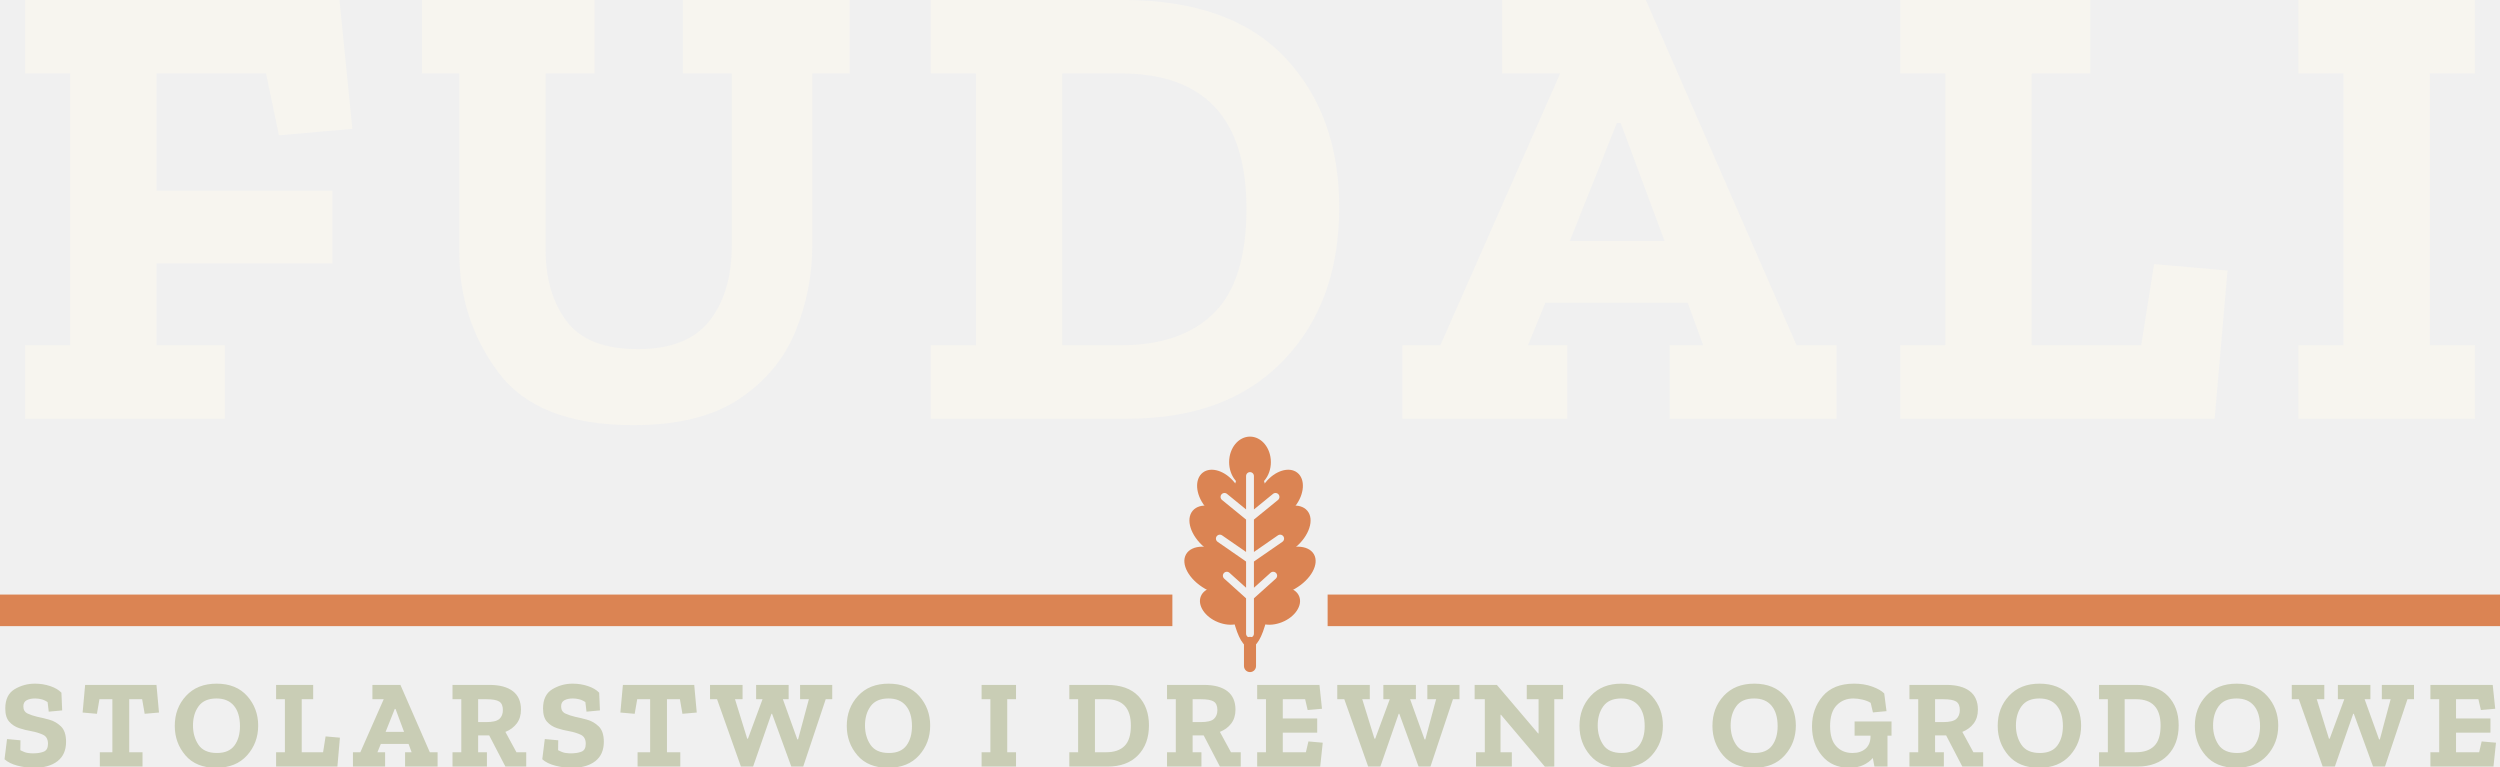
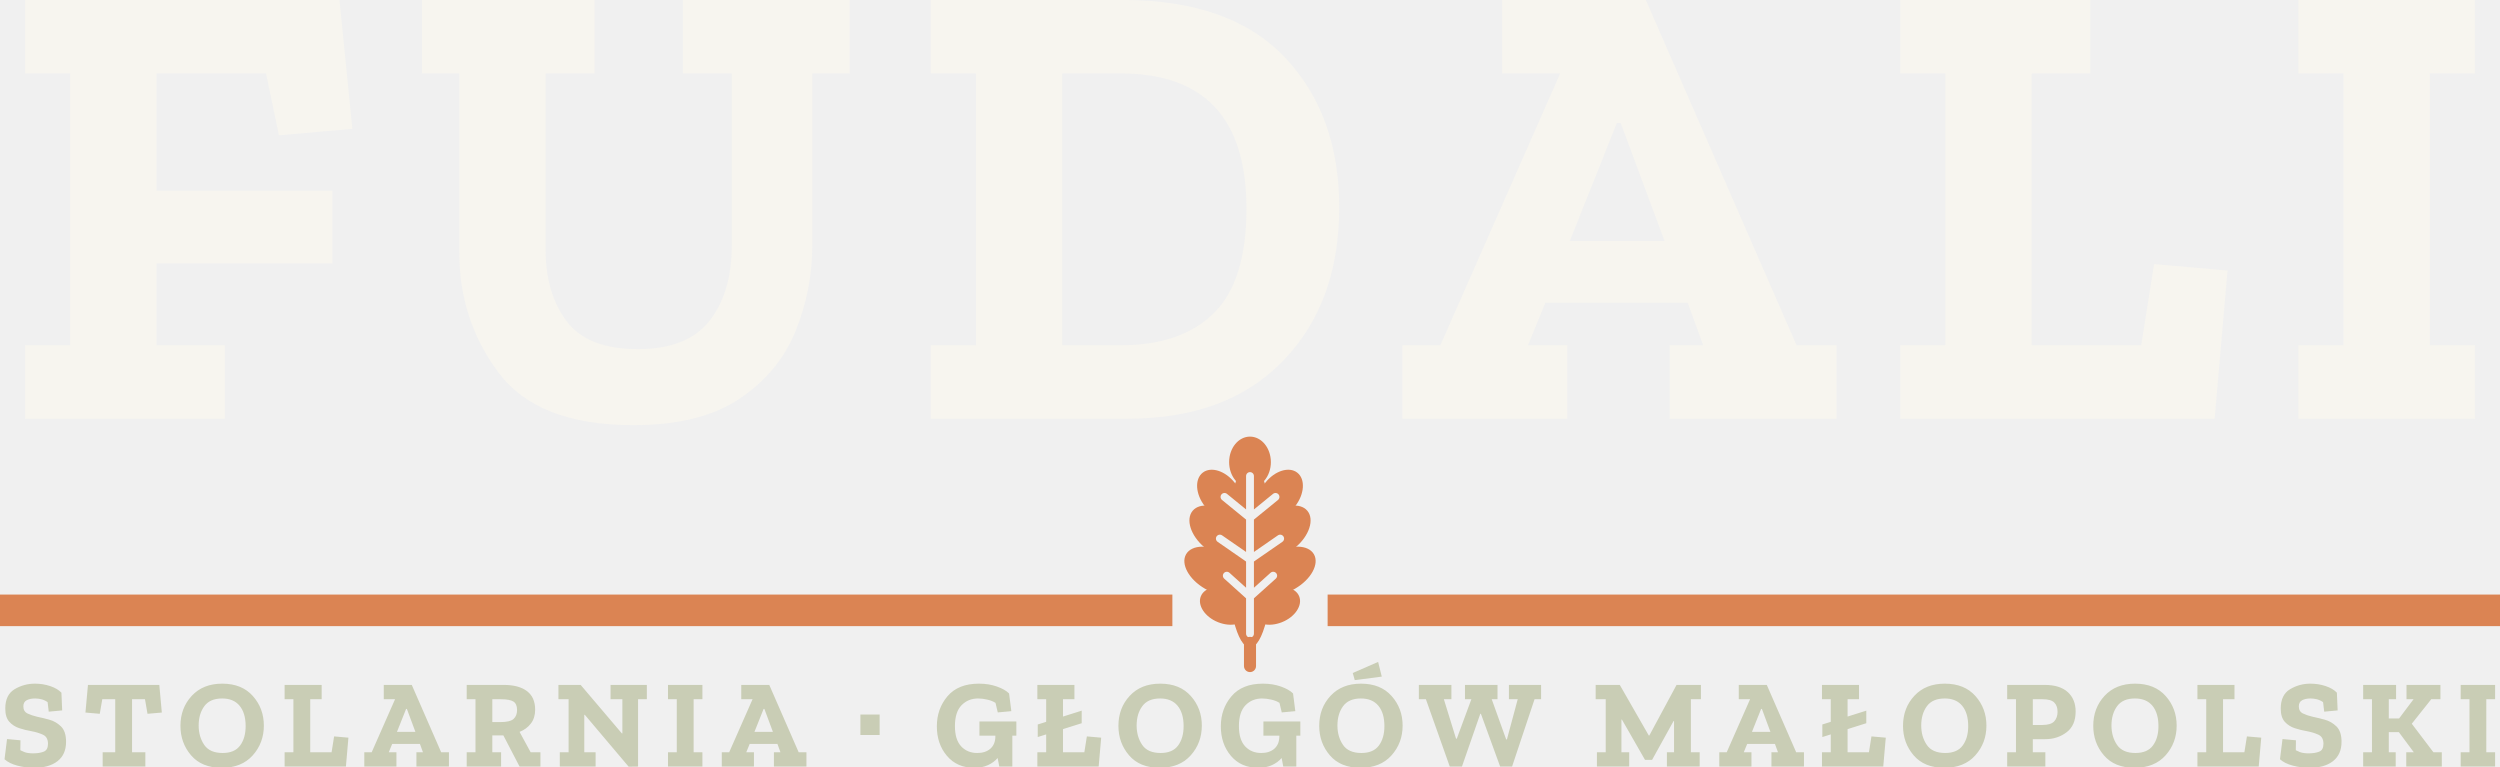
<svg xmlns="http://www.w3.org/2000/svg" viewBox="0 0 388.1 119.0" width="388.1" height="119.0">
  <g transform="translate(0 0.0)">
    <path d="M54.7 -45.0 43.3 -44.0 41.3 -53.6H24.3V-35.4H51.6V-24.1H24.3V-11.4H34.9V0.0H3.9V-11.4H10.9V-53.6H3.9V-65.0H52.7Z M131.9 -53.6H126.1V-26.9Q126.1 -20.0 123.5 -13.6Q120.9 -7.2 114.8 -3.1Q108.7 1.0 98.3 1.0Q83.5 1.0 77.4 -7.15Q71.3 -15.3 71.3 -25.8V-53.6H65.5V-65.0H92.3V-53.6H84.7V-26.2Q84.7 -19.5 87.95 -15.15Q91.2 -10.8 99.0 -10.8Q106.7 -10.8 110.15 -15.2Q113.6 -19.6 113.6 -26.9V-53.6H106.0V-65.0H131.9Z M207.9 -32.8Q207.9 -18.0 199.2 -9.0Q190.5 0.0 175.1 0.0H144.5V-11.4H151.5V-53.6H144.5V-65.0H174.3Q191 -65.0 199.45 -56.1Q207.9 -47.2 207.9 -32.8ZM193.5 -32.6Q193.5 -53.6 174 -53.6H164.9V-11.4H174Q183.4 -11.4 188.45 -16.4Q193.5 -21.4 193.5 -32.6Z M285.1 0.0H259.2V-11.4H264.4L262 -18.0H239.9L237.2 -11.4H243.3V0.0H217.7V-11.4H223.6L242.2 -53.6H233.2V-65.0H255.5L278.9 -11.4H285.1ZM258.4 -27.6 251.6 -45.9H251L243.7 -27.6Z M343.8 0.0H295.0V-11.4H302.0V-53.6H295.0V-65.0H324.5V-53.6H315.4V-11.4H332.4L334.4 -24.0L345.8 -23.0Z M384.2 0.0H356.8V-11.4H363.8V-53.6H356.8V-65.0H384.2V-53.6H377.2V-11.4H384.2Z" fill="#F7F5EF" transform="translate(0 65.0)" />
    <rect x="0" y="92.3" width="182.0" height="4.9" fill="#DB8453" />
    <rect x="206.1" y="92.3" width="182.0" height="4.9" fill="#DB8453" />
    <g transform="translate(194.05 68.14) rotate(0)">
-       <mask id="m22053835" maskUnits="userSpaceOnUse" x="-18.0" y="-1.8" width="36.0" height="45.0">
+       <mask id="m11399904" maskUnits="userSpaceOnUse" x="-18.0" y="-1.8" width="36.0" height="45.0">
        <rect x="-18.0" y="-1.8" width="36.0" height="45.0" fill="#fff" />
        <path d="M0 5.76 L0 30.23 M0 12.23 L3.96 9.00 M0 12.23 L-3.96 9.00M0 18.71 L4.68 15.47 M0 18.71 L-4.68 15.47M0 24.47 L3.60 21.23 M0 24.47 L-3.60 21.23" stroke="#000" stroke-width="1.22" stroke-linecap="round" fill="none" />
      </mask>
-       <g mask="url(#m22053835)">
+       <g mask="url(#m11399904)">
        <g fill="#DB8453">
          <ellipse cx="0" cy="17.99" rx="3.60" ry="14.39" />
          <ellipse cx="4.68" cy="8.64" rx="4.32" ry="2.95" transform="rotate(-52 4.68 8.64)" />
          <ellipse cx="-4.68" cy="8.64" rx="4.32" ry="2.95" transform="rotate(52 -4.68 8.64)" />
          <ellipse cx="5.04" cy="14.39" rx="5.04" ry="3.17" transform="rotate(-40 5.04 14.39)" />
          <ellipse cx="-5.04" cy="14.39" rx="5.04" ry="3.17" transform="rotate(40 -5.04 14.39)" />
          <ellipse cx="5.40" cy="20.51" rx="5.22" ry="3.17" transform="rotate(-30 5.40 20.51)" />
          <ellipse cx="-5.40" cy="20.51" rx="5.22" ry="3.17" transform="rotate(30 -5.40 20.51)" />
          <ellipse cx="3.96" cy="25.91" rx="3.96" ry="2.73" transform="rotate(-22 3.96 25.91)" />
          <ellipse cx="-3.96" cy="25.91" rx="3.96" ry="2.73" transform="rotate(22 -3.96 25.91)" />
          <ellipse cx="0" cy="3.60" rx="3.24" ry="3.96" />
        </g>
      </g>
      <path d="M0 31.66 L0 35.26" stroke="#DB8453" stroke-width="1.87" stroke-linecap="round" />
    </g>
-     <path d="M10.257 -3.841Q10.257 -1.872 8.931 -0.838Q7.605 0.195 5.285 0.195Q3.998 0.195 2.72 -0.136Q1.443 -0.468 0.702 -1.131L1.092 -4.271L3.179 -4.075L3.159 -2.535Q3.822 -2.184 4.29 -2.116Q4.758 -2.047 5.09 -2.047Q6.123 -2.047 6.786 -2.311Q7.449 -2.574 7.449 -3.53Q7.449 -4.582 6.669 -4.943Q5.889 -5.304 4.836 -5.499Q3.92 -5.655 2.993 -5.957Q2.067 -6.26 1.443 -6.952Q0.819 -7.644 0.819 -9.009Q0.819 -11.134 2.262 -12.002Q3.705 -12.87 5.421 -12.87Q6.669 -12.87 7.8 -12.49Q8.931 -12.11 9.536 -11.466L9.652 -8.716L7.566 -8.521L7.391 -10.004Q6.903 -10.335 6.406 -10.452Q5.909 -10.569 5.441 -10.569Q4.66 -10.569 4.144 -10.296Q3.627 -10.023 3.627 -9.341Q3.627 -8.541 4.29 -8.229Q4.953 -7.917 5.811 -7.722Q6.591 -7.566 7.634 -7.283Q8.678 -7 9.467 -6.23Q10.257 -5.46 10.257 -3.841Z M24.681 -8.385 22.458 -8.19 22.068 -10.452H20.059V-2.223H22.126V0.0H15.496V-2.223H17.446V-10.452H15.438L15.048 -8.19L12.825 -8.385L13.215 -12.675H24.291Z M40.08 -6.357Q40.08 -3.666 38.354 -1.736Q36.628 0.195 33.547 0.195Q30.447 0.195 28.789 -1.736Q27.132 -3.666 27.132 -6.318Q27.132 -9.087 28.887 -10.979Q30.642 -12.87 33.625 -12.87Q36.667 -12.87 38.374 -10.949Q40.08 -9.028 40.08 -6.357ZM37.252 -6.279Q37.252 -8.307 36.316 -9.438Q35.38 -10.569 33.606 -10.569Q31.714 -10.569 30.837 -9.37Q29.959 -8.171 29.959 -6.377Q29.959 -4.641 30.817 -3.373Q31.675 -2.106 33.684 -2.106Q35.536 -2.106 36.394 -3.266Q37.252 -4.426 37.252 -6.279Z M52.378 0.0H42.862V-2.223H44.227V-10.452H42.862V-12.675H48.615V-10.452H46.84V-2.223H50.155L50.545 -4.68L52.768 -4.485Z M67.933 0.0H62.883V-2.223H63.897L63.429 -3.51H59.119L58.593 -2.223H59.782V0.0H54.79V-2.223H55.941L59.568 -10.452H57.813V-12.675H62.161L66.724 -2.223H67.933ZM62.727 -5.382 61.401 -8.95H61.284L59.86 -5.382Z M81.694 0.0H78.457L75.942 -4.836H74.226V-2.223H75.591V0.0H70.248V-2.223H71.613V-10.452H70.248V-12.675H75.981Q78.34 -12.675 79.608 -11.71Q80.875 -10.745 80.875 -8.834Q80.875 -7.546 80.212 -6.679Q79.549 -5.811 78.457 -5.382L80.173 -2.223H81.694ZM78.067 -8.775Q78.067 -9.73 77.502 -10.091Q76.936 -10.452 75.513 -10.452H74.226V-6.903H75.474Q76.975 -6.903 77.521 -7.39Q78.067 -7.878 78.067 -8.775Z M93.739 -3.841Q93.739 -1.872 92.413 -0.838Q91.087 0.195 88.766 0.195Q87.479 0.195 86.202 -0.136Q84.925 -0.468 84.184 -1.131L84.574 -4.271L86.66 -4.075L86.641 -2.535Q87.304 -2.184 87.772 -2.116Q88.24 -2.047 88.571 -2.047Q89.605 -2.047 90.268 -2.311Q90.931 -2.574 90.931 -3.53Q90.931 -4.582 90.151 -4.943Q89.371 -5.304 88.318 -5.499Q87.401 -5.655 86.475 -5.957Q85.549 -6.26 84.925 -6.952Q84.301 -7.644 84.301 -9.009Q84.301 -11.134 85.744 -12.002Q87.187 -12.87 88.903 -12.87Q90.151 -12.87 91.282 -12.49Q92.413 -12.11 93.017 -11.466L93.134 -8.716L91.048 -8.521L90.872 -10.004Q90.385 -10.335 89.888 -10.452Q89.39 -10.569 88.922 -10.569Q88.142 -10.569 87.626 -10.296Q87.109 -10.023 87.109 -9.341Q87.109 -8.541 87.772 -8.229Q88.435 -7.917 89.293 -7.722Q90.073 -7.566 91.116 -7.283Q92.159 -7 92.949 -6.23Q93.739 -5.46 93.739 -3.841Z M108.163 -8.385 105.94 -8.19 105.55 -10.452H103.541V-2.223H105.608V0.0H98.978V-2.223H100.928V-10.452H98.92L98.53 -8.19L96.307 -8.385L96.697 -12.675H107.773Z M129.197 -10.452H128.183L124.693 0.0H122.84L119.857 -8.19H119.759L116.912 0.0H115.021L111.316 -10.452H110.224V-12.675H115.274V-10.452H114.104L115.996 -4.329H116.113L118.375 -10.452H117.38V-12.675H122.431V-10.452H121.534L123.776 -4.212H123.893L125.57 -10.452H124.205V-12.675H129.197Z M144.401 -6.357Q144.401 -3.666 142.675 -1.736Q140.95 0.195 137.869 0.195Q134.768 0.195 133.111 -1.736Q131.453 -3.666 131.453 -6.318Q131.453 -9.087 133.208 -10.979Q134.963 -12.87 137.947 -12.87Q140.989 -12.87 142.695 -10.949Q144.401 -9.028 144.401 -6.357ZM141.574 -6.279Q141.574 -8.307 140.638 -9.438Q139.702 -10.569 137.927 -10.569Q136.036 -10.569 135.158 -9.37Q134.281 -8.171 134.281 -6.377Q134.281 -4.641 135.139 -3.373Q135.997 -2.106 138.005 -2.106Q139.858 -2.106 140.716 -3.266Q141.574 -4.426 141.574 -6.279Z  M157.727 0.0H152.384V-2.223H153.749V-10.452H152.384V-12.675H157.727V-10.452H156.362V-2.223H157.727Z  M178.365 -6.396Q178.365 -3.51 176.669 -1.755Q174.972 0.0 171.969 0.0H166.002V-2.223H167.367V-10.452H166.002V-12.675H171.813Q175.07 -12.675 176.718 -10.94Q178.365 -9.204 178.365 -6.396ZM175.557 -6.357Q175.557 -10.452 171.755 -10.452H169.98V-2.223H171.755Q173.588 -2.223 174.573 -3.198Q175.557 -4.173 175.557 -6.357Z M192.614 0.0H189.377L186.861 -4.836H185.145V-2.223H186.51V0.0H181.167V-2.223H182.532V-10.452H181.167V-12.675H186.9Q189.26 -12.675 190.527 -11.71Q191.795 -10.745 191.795 -8.834Q191.795 -7.546 191.132 -6.679Q190.469 -5.811 189.377 -5.382L191.093 -2.223H192.614ZM188.987 -8.775Q188.987 -9.73 188.421 -10.091Q187.856 -10.452 186.432 -10.452H185.145V-6.903H186.393Q187.895 -6.903 188.441 -7.39Q188.987 -7.878 188.987 -8.775Z M204.951 0.0H195.162V-2.223H196.527V-10.452H195.162V-12.675H204.834L205.224 -8.97L203.001 -8.775L202.611 -10.452H199.14V-7.468H204.483V-5.265H199.14V-2.223H202.728L203.118 -3.9L205.341 -3.705Z M226.571 -10.452H225.557L222.066 0.0H220.214L217.23 -8.19H217.133L214.286 0.0H212.394L208.689 -10.452H207.597V-12.675H212.648V-10.452H211.478L213.369 -4.329H213.486L215.748 -10.452H214.754V-12.675H219.804V-10.452H218.907L221.15 -4.212H221.267L222.944 -10.452H221.579V-12.675H226.571Z M242.652 -10.452H241.287V0.0L239.824 0.019L233.019 -8.034H232.941V-2.223H234.696V0.0H229.138V-2.223H230.503V-10.452H228.924V-12.675H232.375L238.771 -5.148H238.849V-10.452H237.016V-12.675H242.652Z M258.148 -6.357Q258.148 -3.666 256.423 -1.736Q254.697 0.195 251.616 0.195Q248.515 0.195 246.858 -1.736Q245.2 -3.666 245.2 -6.318Q245.2 -9.087 246.955 -10.979Q248.71 -12.87 251.694 -12.87Q254.736 -12.87 256.442 -10.949Q258.148 -9.028 258.148 -6.357ZM255.321 -6.279Q255.321 -8.307 254.385 -9.438Q253.449 -10.569 251.674 -10.569Q249.783 -10.569 248.905 -9.37Q248.028 -8.171 248.028 -6.377Q248.028 -4.641 248.886 -3.373Q249.744 -2.106 251.752 -2.106Q253.605 -2.106 254.463 -3.266Q255.321 -4.426 255.321 -6.279Z  M278.787 -6.357Q278.787 -3.666 277.061 -1.736Q275.335 0.195 272.254 0.195Q269.154 0.195 267.496 -1.736Q265.839 -3.666 265.839 -6.318Q265.839 -9.087 267.594 -10.979Q269.349 -12.87 272.332 -12.87Q275.374 -12.87 277.08 -10.949Q278.787 -9.028 278.787 -6.357ZM275.959 -6.279Q275.959 -8.307 275.023 -9.438Q274.087 -10.569 272.313 -10.569Q270.421 -10.569 269.544 -9.37Q268.666 -8.171 268.666 -6.377Q268.666 -4.641 269.524 -3.373Q270.382 -2.106 272.391 -2.106Q274.243 -2.106 275.101 -3.266Q275.959 -4.426 275.959 -6.279Z M293.64 -4.797H293.016V0.0H290.988L290.734 -1.326Q290.149 -0.643 289.242 -0.224Q288.336 0.195 287.107 0.195Q284.436 0.195 282.866 -1.657Q281.296 -3.51 281.296 -6.24Q281.296 -8.97 282.954 -10.92Q284.611 -12.87 287.829 -12.87Q289.369 -12.87 290.627 -12.421Q291.885 -11.973 292.509 -11.349L292.86 -8.6L290.754 -8.405L290.403 -9.886Q289.896 -10.218 289.125 -10.393Q288.355 -10.569 287.712 -10.569Q286.152 -10.569 285.128 -9.516Q284.104 -8.463 284.104 -6.279Q284.104 -4.173 285.069 -3.139Q286.035 -2.106 287.575 -2.106Q288.862 -2.106 289.623 -2.788Q290.383 -3.471 290.383 -4.719V-4.797H287.907V-7H293.64Z M307.868 0.0H304.631L302.116 -4.836H300.4V-2.223H301.765V0.0H296.422V-2.223H297.787V-10.452H296.422V-12.675H302.155Q304.514 -12.675 305.782 -11.71Q307.049 -10.745 307.049 -8.834Q307.049 -7.546 306.386 -6.679Q305.723 -5.811 304.631 -5.382L306.347 -2.223H307.868ZM304.241 -8.775Q304.241 -9.73 303.676 -10.091Q303.11 -10.452 301.687 -10.452H300.4V-6.903H301.648Q303.149 -6.903 303.695 -7.39Q304.241 -7.878 304.241 -8.775Z M323.072 -6.357Q323.072 -3.666 321.347 -1.736Q319.621 0.195 316.54 0.195Q313.439 0.195 311.782 -1.736Q310.124 -3.666 310.124 -6.318Q310.124 -9.087 311.879 -10.979Q313.634 -12.87 316.618 -12.87Q319.66 -12.87 321.366 -10.949Q323.072 -9.028 323.072 -6.357ZM320.245 -6.279Q320.245 -8.307 319.309 -9.438Q318.373 -10.569 316.598 -10.569Q314.707 -10.569 313.829 -9.37Q312.952 -8.171 312.952 -6.377Q312.952 -4.641 313.81 -3.373Q314.668 -2.106 316.676 -2.106Q318.529 -2.106 319.387 -3.266Q320.245 -4.426 320.245 -6.279Z M338.218 -6.396Q338.218 -3.51 336.521 -1.755Q334.825 0.0 331.822 0.0H325.855V-2.223H327.22V-10.452H325.855V-12.675H331.666Q334.922 -12.675 336.57 -10.94Q338.218 -9.204 338.218 -6.396ZM335.41 -6.357Q335.41 -10.452 331.607 -10.452H329.833V-2.223H331.607Q333.44 -2.223 334.425 -3.198Q335.41 -4.173 335.41 -6.357Z M353.675 -6.357Q353.675 -3.666 351.949 -1.736Q350.224 0.195 347.143 0.195Q344.042 0.195 342.385 -1.736Q340.727 -3.666 340.727 -6.318Q340.727 -9.087 342.482 -10.979Q344.237 -12.87 347.221 -12.87Q350.263 -12.87 351.969 -10.949Q353.675 -9.028 353.675 -6.357ZM350.848 -6.279Q350.848 -8.307 349.912 -9.438Q348.976 -10.569 347.201 -10.569Q345.31 -10.569 344.432 -9.37Q343.555 -8.171 343.555 -6.377Q343.555 -4.641 344.413 -3.373Q345.271 -2.106 347.279 -2.106Q349.132 -2.106 349.99 -3.266Q350.848 -4.426 350.848 -6.279Z M374.749 -10.452H373.735L370.244 0.0H368.392L365.408 -8.19H365.311L362.464 0.0H360.572L356.867 -10.452H355.775V-12.675H360.826V-10.452H359.656L361.547 -4.329H361.664L363.926 -10.452H362.932V-12.675H367.982V-10.452H367.085L369.328 -4.212H369.445L371.122 -10.452H369.757V-12.675H374.749Z M387.086 0.0H377.297V-2.223H378.662V-10.452H377.297V-12.675H386.969L387.359 -8.97L385.136 -8.775L384.746 -10.452H381.275V-7.468H386.618V-5.265H381.275V-2.223H384.863L385.253 -3.9L387.476 -3.705Z" fill="#C9CDB5" transform="translate(0 119.0)" />
+     <path d="M10.257 -3.841Q10.257 -1.872 8.931 -0.838Q7.605 0.195 5.285 0.195Q3.998 0.195 2.72 -0.136Q1.443 -0.468 0.702 -1.131L1.092 -4.271L3.179 -4.075L3.159 -2.535Q3.822 -2.184 4.29 -2.116Q4.758 -2.047 5.09 -2.047Q6.123 -2.047 6.786 -2.311Q7.449 -2.574 7.449 -3.53Q7.449 -4.582 6.669 -4.943Q5.889 -5.304 4.836 -5.499Q3.92 -5.655 2.993 -5.957Q2.067 -6.26 1.443 -6.952Q0.819 -7.644 0.819 -9.009Q0.819 -11.134 2.262 -12.002Q3.705 -12.87 5.421 -12.87Q6.669 -12.87 7.8 -12.49Q8.931 -12.11 9.536 -11.466L9.652 -8.716L7.566 -8.521L7.391 -10.004Q6.903 -10.335 6.406 -10.452Q5.909 -10.569 5.441 -10.569Q4.66 -10.569 4.144 -10.296Q3.627 -10.023 3.627 -9.341Q3.627 -8.541 4.29 -8.229Q4.953 -7.917 5.811 -7.722Q6.591 -7.566 7.634 -7.283Q8.678 -7 9.467 -6.23Q10.257 -5.46 10.257 -3.841Z M25.121 -8.385 22.898 -8.19 22.508 -10.452H20.5V-2.223H22.567V0.0H15.937V-2.223H17.887V-10.452H15.878L15.488 -8.19L13.265 -8.385L13.655 -12.675H24.731Z M40.961 -6.357Q40.961 -3.666 39.235 -1.736Q37.509 0.195 34.428 0.195Q31.328 0.195 29.67 -1.736Q28.013 -3.666 28.013 -6.318Q28.013 -9.087 29.768 -10.979Q31.523 -12.87 34.506 -12.87Q37.548 -12.87 39.254 -10.949Q40.961 -9.028 40.961 -6.357ZM38.133 -6.279Q38.133 -8.307 37.197 -9.438Q36.261 -10.569 34.487 -10.569Q32.595 -10.569 31.718 -9.37Q30.84 -8.171 30.84 -6.377Q30.84 -4.641 31.698 -3.373Q32.556 -2.106 34.565 -2.106Q36.417 -2.106 37.275 -3.266Q38.133 -4.426 38.133 -6.279Z M53.699 0.0H44.183V-2.223H45.548V-10.452H44.183V-12.675H49.936V-10.452H48.161V-2.223H51.476L51.866 -4.68L54.089 -4.485Z M69.695 0.0H64.644V-2.223H65.658L65.19 -3.51H60.881L60.354 -2.223H61.544V0.0H56.552V-2.223H57.702L61.329 -10.452H59.574V-12.675H63.923L68.486 -2.223H69.695ZM64.488 -5.382 63.162 -8.95H63.045L61.622 -5.382Z M83.896 0.0H80.659L78.143 -4.836H76.427V-2.223H77.792V0.0H72.449V-2.223H73.814V-10.452H72.449V-12.675H78.182Q80.542 -12.675 81.809 -11.71Q83.077 -10.745 83.077 -8.834Q83.077 -7.546 82.414 -6.679Q81.751 -5.811 80.659 -5.382L82.375 -2.223H83.896ZM80.269 -8.775Q80.269 -9.73 79.703 -10.091Q79.138 -10.452 77.714 -10.452H76.427V-6.903H77.675Q79.177 -6.903 79.723 -7.39Q80.269 -7.878 80.269 -8.775Z M100.418 -10.452H99.053V0.0L97.59 0.019L90.785 -8.034H90.707V-2.223H92.462V0.0H86.904V-2.223H88.269V-10.452H86.69V-12.675H90.141L96.537 -5.148H96.615V-10.452H94.782V-12.675H100.418Z M109.042 0.0H103.699V-2.223H105.064V-10.452H103.699V-12.675H109.042V-10.452H107.677V-2.223H109.042Z M125.193 0.0H120.143V-2.223H121.157L120.689 -3.51H116.379L115.853 -2.223H117.042V0.0H112.05V-2.223H113.201L116.828 -10.452H115.073V-12.675H119.421L123.984 -2.223H125.193ZM119.987 -5.382 118.661 -8.95H118.544L117.12 -5.382Z  M133.569 -4.894V-8.073H136.553V-4.894Z  M157.779 -4.797H157.155V0.0H155.127L154.874 -1.326Q154.289 -0.643 153.382 -0.224Q152.475 0.195 151.247 0.195Q148.575 0.195 147.005 -1.657Q145.436 -3.51 145.436 -6.24Q145.436 -8.97 147.093 -10.92Q148.751 -12.87 151.968 -12.87Q153.509 -12.87 154.766 -12.421Q156.024 -11.973 156.648 -11.349L156.999 -8.6L154.893 -8.405L154.542 -9.886Q154.035 -10.218 153.265 -10.393Q152.495 -10.569 151.851 -10.569Q150.291 -10.569 149.267 -9.516Q148.244 -8.463 148.244 -6.279Q148.244 -4.173 149.209 -3.139Q150.174 -2.106 151.715 -2.106Q153.002 -2.106 153.762 -2.788Q154.523 -3.471 154.523 -4.719V-4.797H152.046V-7H157.779Z M170.557 0.0H161.041V-2.223H162.406V-4.992L161.099 -4.582V-6.532L162.406 -6.942V-10.452H161.041V-12.675H166.793V-10.452H165.019V-7.761L167.924 -8.678V-6.728L165.019 -5.811V-2.223H168.334L168.724 -4.68L170.947 -4.485Z M186.572 -6.357Q186.572 -3.666 184.846 -1.736Q183.12 0.195 180.039 0.195Q176.939 0.195 175.281 -1.736Q173.624 -3.666 173.624 -6.318Q173.624 -9.087 175.379 -10.979Q177.134 -12.87 180.117 -12.87Q183.159 -12.87 184.865 -10.949Q186.572 -9.028 186.572 -6.357ZM183.744 -6.279Q183.744 -8.307 182.808 -9.438Q181.872 -10.569 180.098 -10.569Q178.206 -10.569 177.329 -9.37Q176.451 -8.171 176.451 -6.377Q176.451 -4.641 177.309 -3.373Q178.167 -2.106 180.176 -2.106Q182.028 -2.106 182.886 -3.266Q183.744 -4.426 183.744 -6.279Z M201.865 -4.797H201.241V0.0H199.213L198.96 -1.326Q198.375 -0.643 197.468 -0.224Q196.561 0.195 195.333 0.195Q192.661 0.195 191.091 -1.657Q189.522 -3.51 189.522 -6.24Q189.522 -8.97 191.179 -10.92Q192.837 -12.87 196.054 -12.87Q197.595 -12.87 198.852 -12.421Q200.11 -11.973 200.734 -11.349L201.085 -8.6L198.979 -8.405L198.628 -9.886Q198.121 -10.218 197.351 -10.393Q196.581 -10.569 195.937 -10.569Q194.377 -10.569 193.353 -9.516Q192.33 -8.463 192.33 -6.279Q192.33 -4.173 193.295 -3.139Q194.26 -2.106 195.801 -2.106Q197.088 -2.106 197.848 -2.788Q198.609 -3.471 198.609 -4.719V-4.797H196.132V-7H201.865Z M214.506 -13.962 210.314 -13.416 210.002 -14.527 213.941 -16.244ZM217.743 -6.357Q217.743 -3.666 216.018 -1.736Q214.292 0.195 211.211 0.195Q208.11 0.195 206.453 -1.736Q204.795 -3.666 204.795 -6.318Q204.795 -9.087 206.55 -10.979Q208.305 -12.87 211.289 -12.87Q214.331 -12.87 216.037 -10.949Q217.743 -9.028 217.743 -6.357ZM214.916 -6.279Q214.916 -8.307 213.98 -9.438Q213.044 -10.569 211.269 -10.569Q209.378 -10.569 208.5 -9.37Q207.623 -8.171 207.623 -6.377Q207.623 -4.641 208.481 -3.373Q209.339 -2.106 211.347 -2.106Q213.2 -2.106 214.058 -3.266Q214.916 -4.426 214.916 -6.279Z M239.238 -10.452H238.224L234.733 0.0H232.881L229.897 -8.19H229.8L226.953 0.0H225.061L221.356 -10.452H220.264V-12.675H225.315V-10.452H224.145L226.036 -4.329H226.153L228.415 -10.452H227.421V-12.675H232.471V-10.452H231.574L233.817 -4.212H233.934L235.611 -10.452H234.246V-12.675H239.238Z  M264.052 -10.452H262.492V-2.223H263.857V0.0H258.768V-2.223H259.879V-7.059H259.801L256.467 -1.034H255.375L251.787 -7.293H251.709V-2.223H252.918V0.0H247.906V-2.223H249.271V-10.452H247.711V-12.675H251.455L255.96 -4.816H256.038L260.269 -12.675H264.052Z M280.047 0.0H274.997V-2.223H276.011L275.543 -3.51H271.233L270.707 -2.223H271.896V0.0H266.904V-2.223H268.055L271.682 -10.452H269.927V-12.675H274.275L278.838 -2.223H280.047ZM274.841 -5.382 273.515 -8.95H273.398L271.974 -5.382Z M292.357 0.0H282.841V-2.223H284.206V-4.992L282.9 -4.582V-6.532L284.206 -6.942V-10.452H282.841V-12.675H288.594V-10.452H286.819V-7.761L289.725 -8.678V-6.728L286.819 -5.811V-2.223H290.134L290.524 -4.68L292.747 -4.485Z M308.372 -6.357Q308.372 -3.666 306.646 -1.736Q304.92 0.195 301.839 0.195Q298.739 0.195 297.081 -1.736Q295.424 -3.666 295.424 -6.318Q295.424 -9.087 297.179 -10.979Q298.934 -12.87 301.917 -12.87Q304.959 -12.87 306.666 -10.949Q308.372 -9.028 308.372 -6.357ZM305.544 -6.279Q305.544 -8.307 304.608 -9.438Q303.672 -10.569 301.898 -10.569Q300.006 -10.569 299.129 -9.37Q298.251 -8.171 298.251 -6.377Q298.251 -4.641 299.109 -3.373Q299.967 -2.106 301.976 -2.106Q303.828 -2.106 304.686 -3.266Q305.544 -4.426 305.544 -6.279Z M322.222 -8.541Q322.222 -6.377 320.808 -5.314Q319.395 -4.251 317.523 -4.251H315.573V-2.223H317.523V0.0H311.595V-2.223H312.96V-10.452H311.595V-12.675H317.406Q319.765 -12.675 320.994 -11.564Q322.222 -10.452 322.222 -8.541ZM319.414 -8.502Q319.414 -9.438 318.897 -9.945Q318.381 -10.452 317.074 -10.452H315.573V-6.455H317.035Q318.381 -6.455 318.897 -7.02Q319.414 -7.585 319.414 -8.502Z M337.905 -6.357Q337.905 -3.666 336.18 -1.736Q334.454 0.195 331.373 0.195Q328.272 0.195 326.615 -1.736Q324.957 -3.666 324.957 -6.318Q324.957 -9.087 326.712 -10.979Q328.467 -12.87 331.451 -12.87Q334.493 -12.87 336.199 -10.949Q337.905 -9.028 337.905 -6.357ZM335.078 -6.279Q335.078 -8.307 334.142 -9.438Q333.206 -10.569 331.431 -10.569Q329.54 -10.569 328.662 -9.37Q327.785 -8.171 327.785 -6.377Q327.785 -4.641 328.643 -3.373Q329.501 -2.106 331.509 -2.106Q333.362 -2.106 334.22 -3.266Q335.078 -4.426 335.078 -6.279Z M350.644 0.0H341.128V-2.223H342.493V-10.452H341.128V-12.675H346.881V-10.452H345.106V-2.223H348.421L348.811 -4.68L351.034 -4.485Z M363.5 -3.841Q363.5 -1.872 362.174 -0.838Q360.848 0.195 358.527 0.195Q357.24 0.195 355.963 -0.136Q354.686 -0.468 353.945 -1.131L354.335 -4.271L356.421 -4.075L356.402 -2.535Q357.065 -2.184 357.533 -2.116Q358.001 -2.047 358.332 -2.047Q359.366 -2.047 360.029 -2.311Q360.692 -2.574 360.692 -3.53Q360.692 -4.582 359.912 -4.943Q359.132 -5.304 358.079 -5.499Q357.162 -5.655 356.236 -5.957Q355.31 -6.26 354.686 -6.952Q354.062 -7.644 354.062 -9.009Q354.062 -11.134 355.505 -12.002Q356.948 -12.87 358.664 -12.87Q359.912 -12.87 361.043 -12.49Q362.174 -12.11 362.778 -11.466L362.895 -8.716L360.809 -8.521L360.633 -10.004Q360.146 -10.335 359.649 -10.452Q359.151 -10.569 358.683 -10.569Q357.903 -10.569 357.387 -10.296Q356.87 -10.023 356.87 -9.341Q356.87 -8.541 357.533 -8.229Q358.196 -7.917 359.054 -7.722Q359.834 -7.566 360.877 -7.283Q361.92 -7 362.71 -6.23Q363.5 -5.46 363.5 -3.841Z M379.066 0.0H373.548V-2.223H374.718L372.397 -5.343H370.837V-2.223H371.91V0.0H366.859V-2.223H368.224V-10.452H366.859V-12.675H371.968V-10.452H370.837V-7.468H372.436L374.679 -10.452H373.587V-12.675H378.852V-10.452H377.428L374.406 -6.649L377.76 -2.223H379.066Z M387.339 0.0H381.996V-2.223H383.361V-10.452H381.996V-12.675H387.339V-10.452H385.974V-2.223H387.339Z" fill="#C9CDB5" transform="translate(0 119.0)" />
  </g>
</svg>
